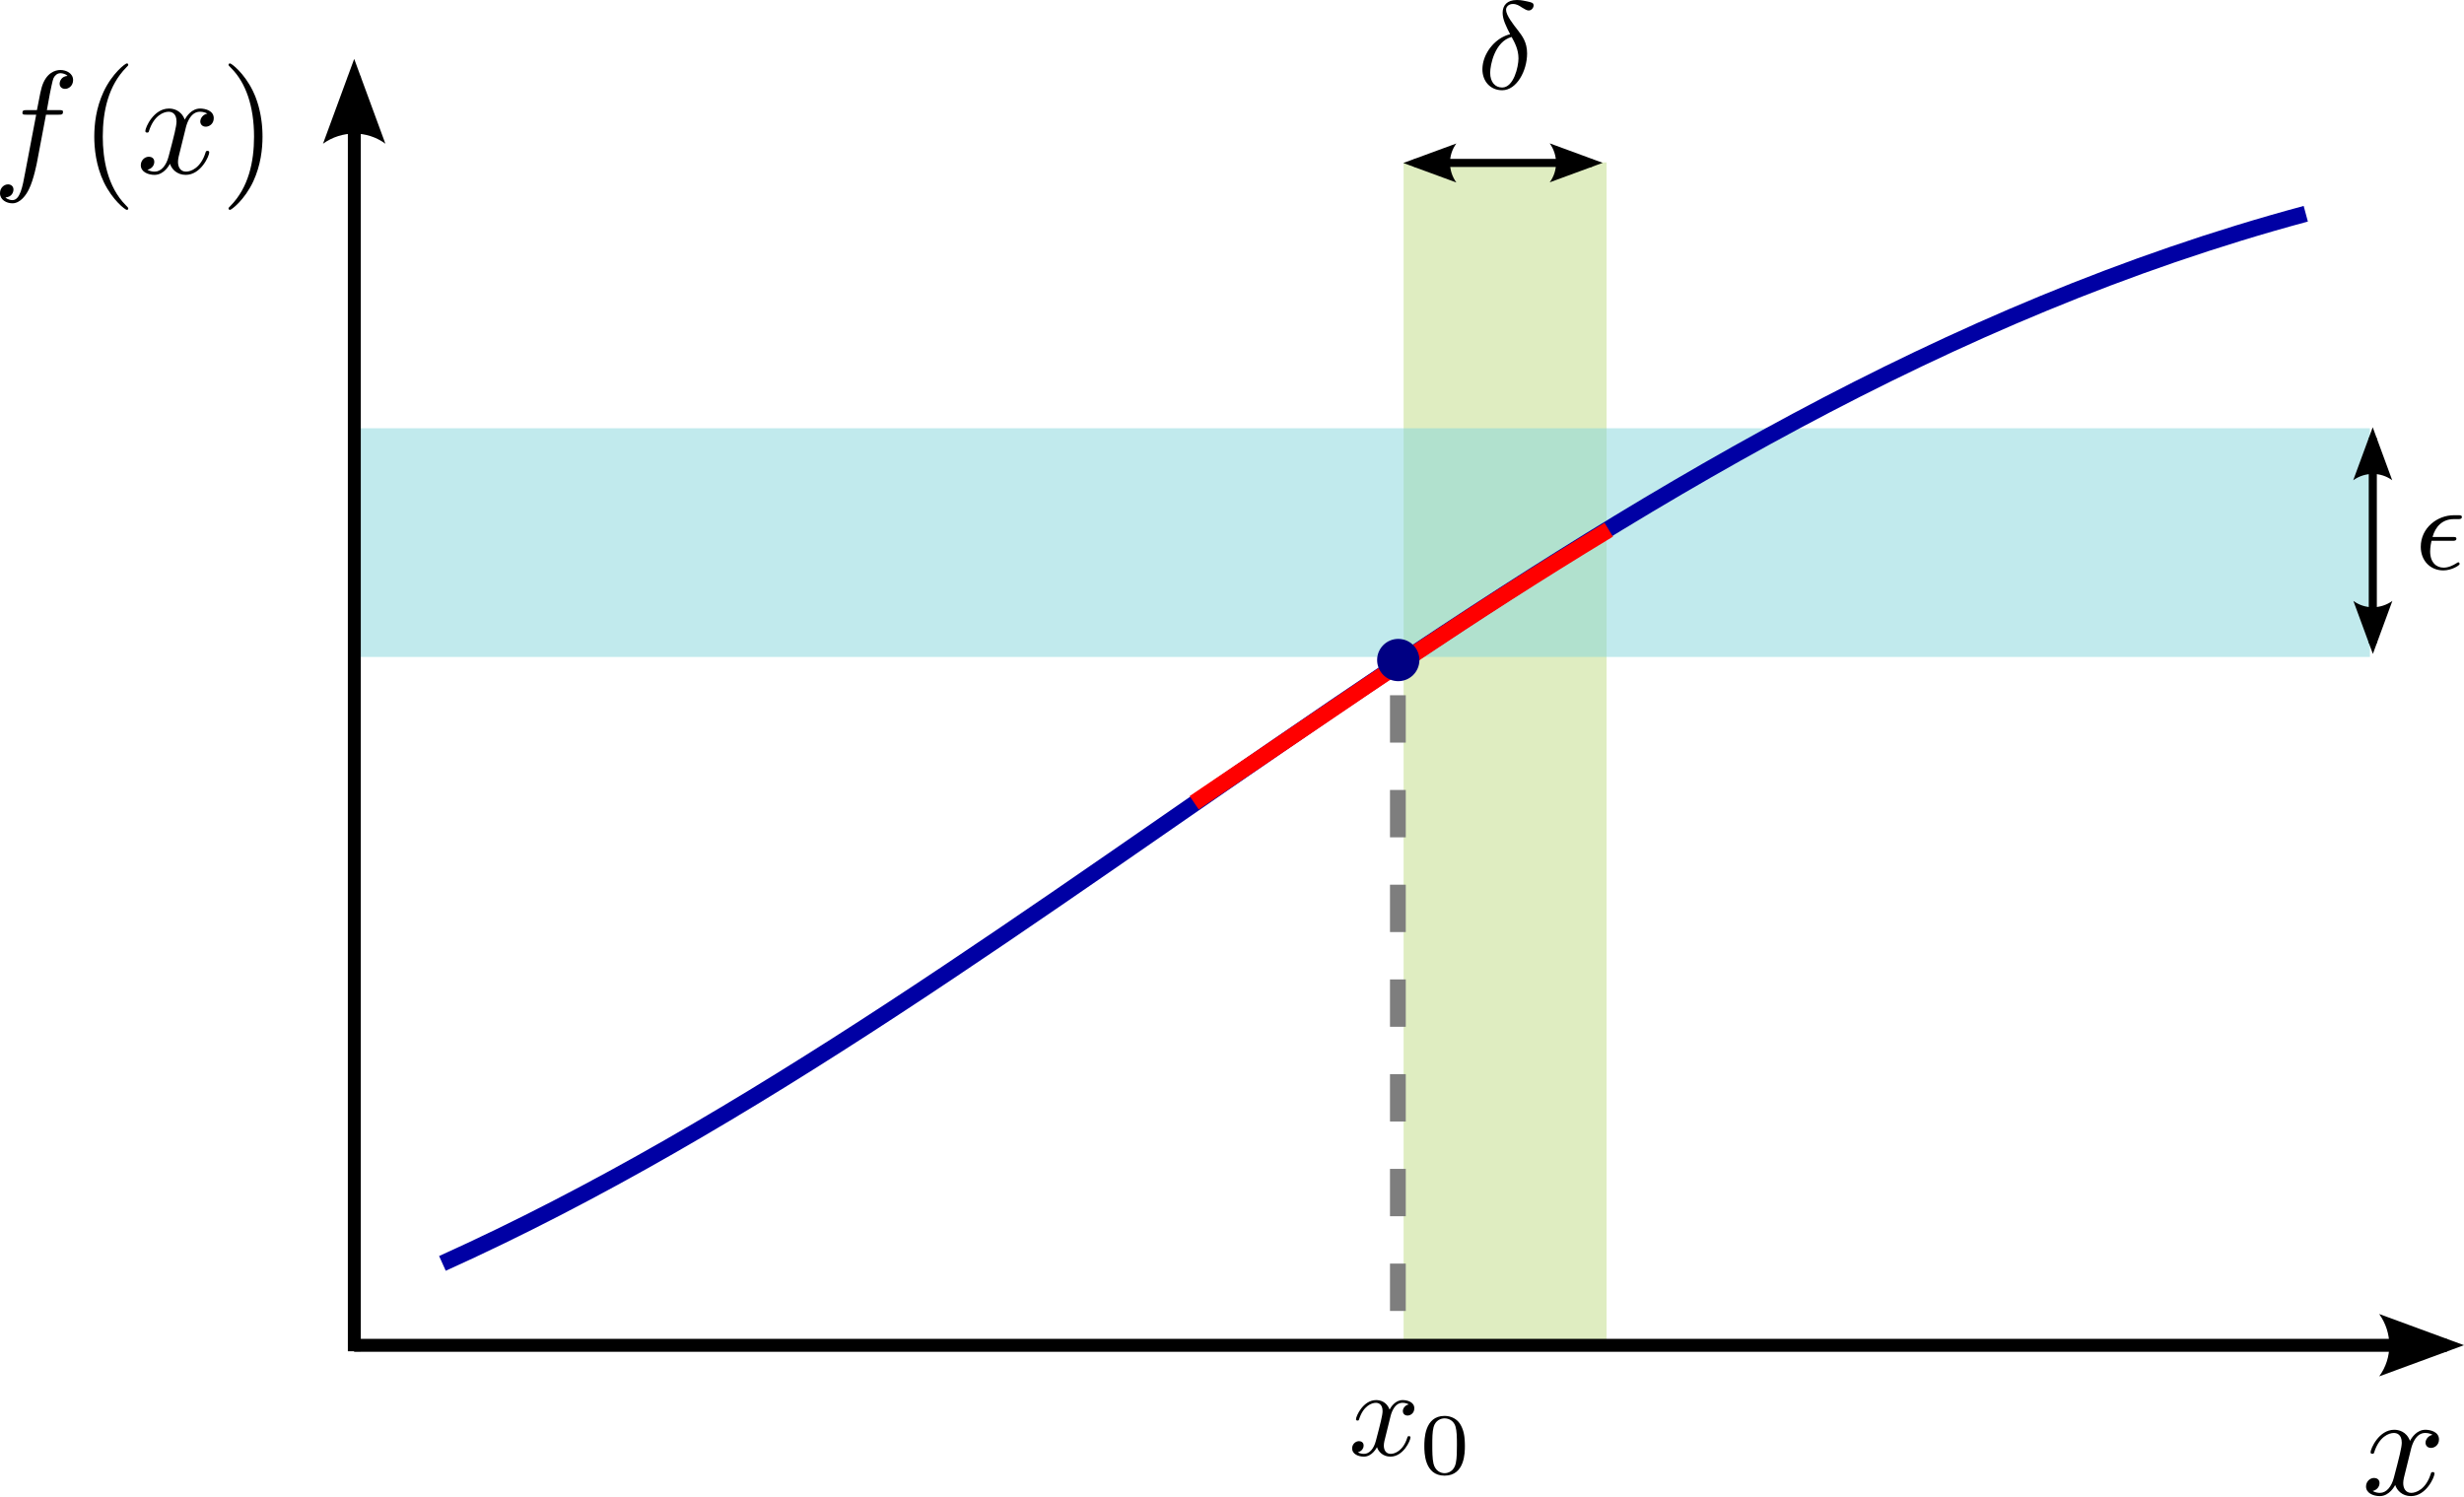
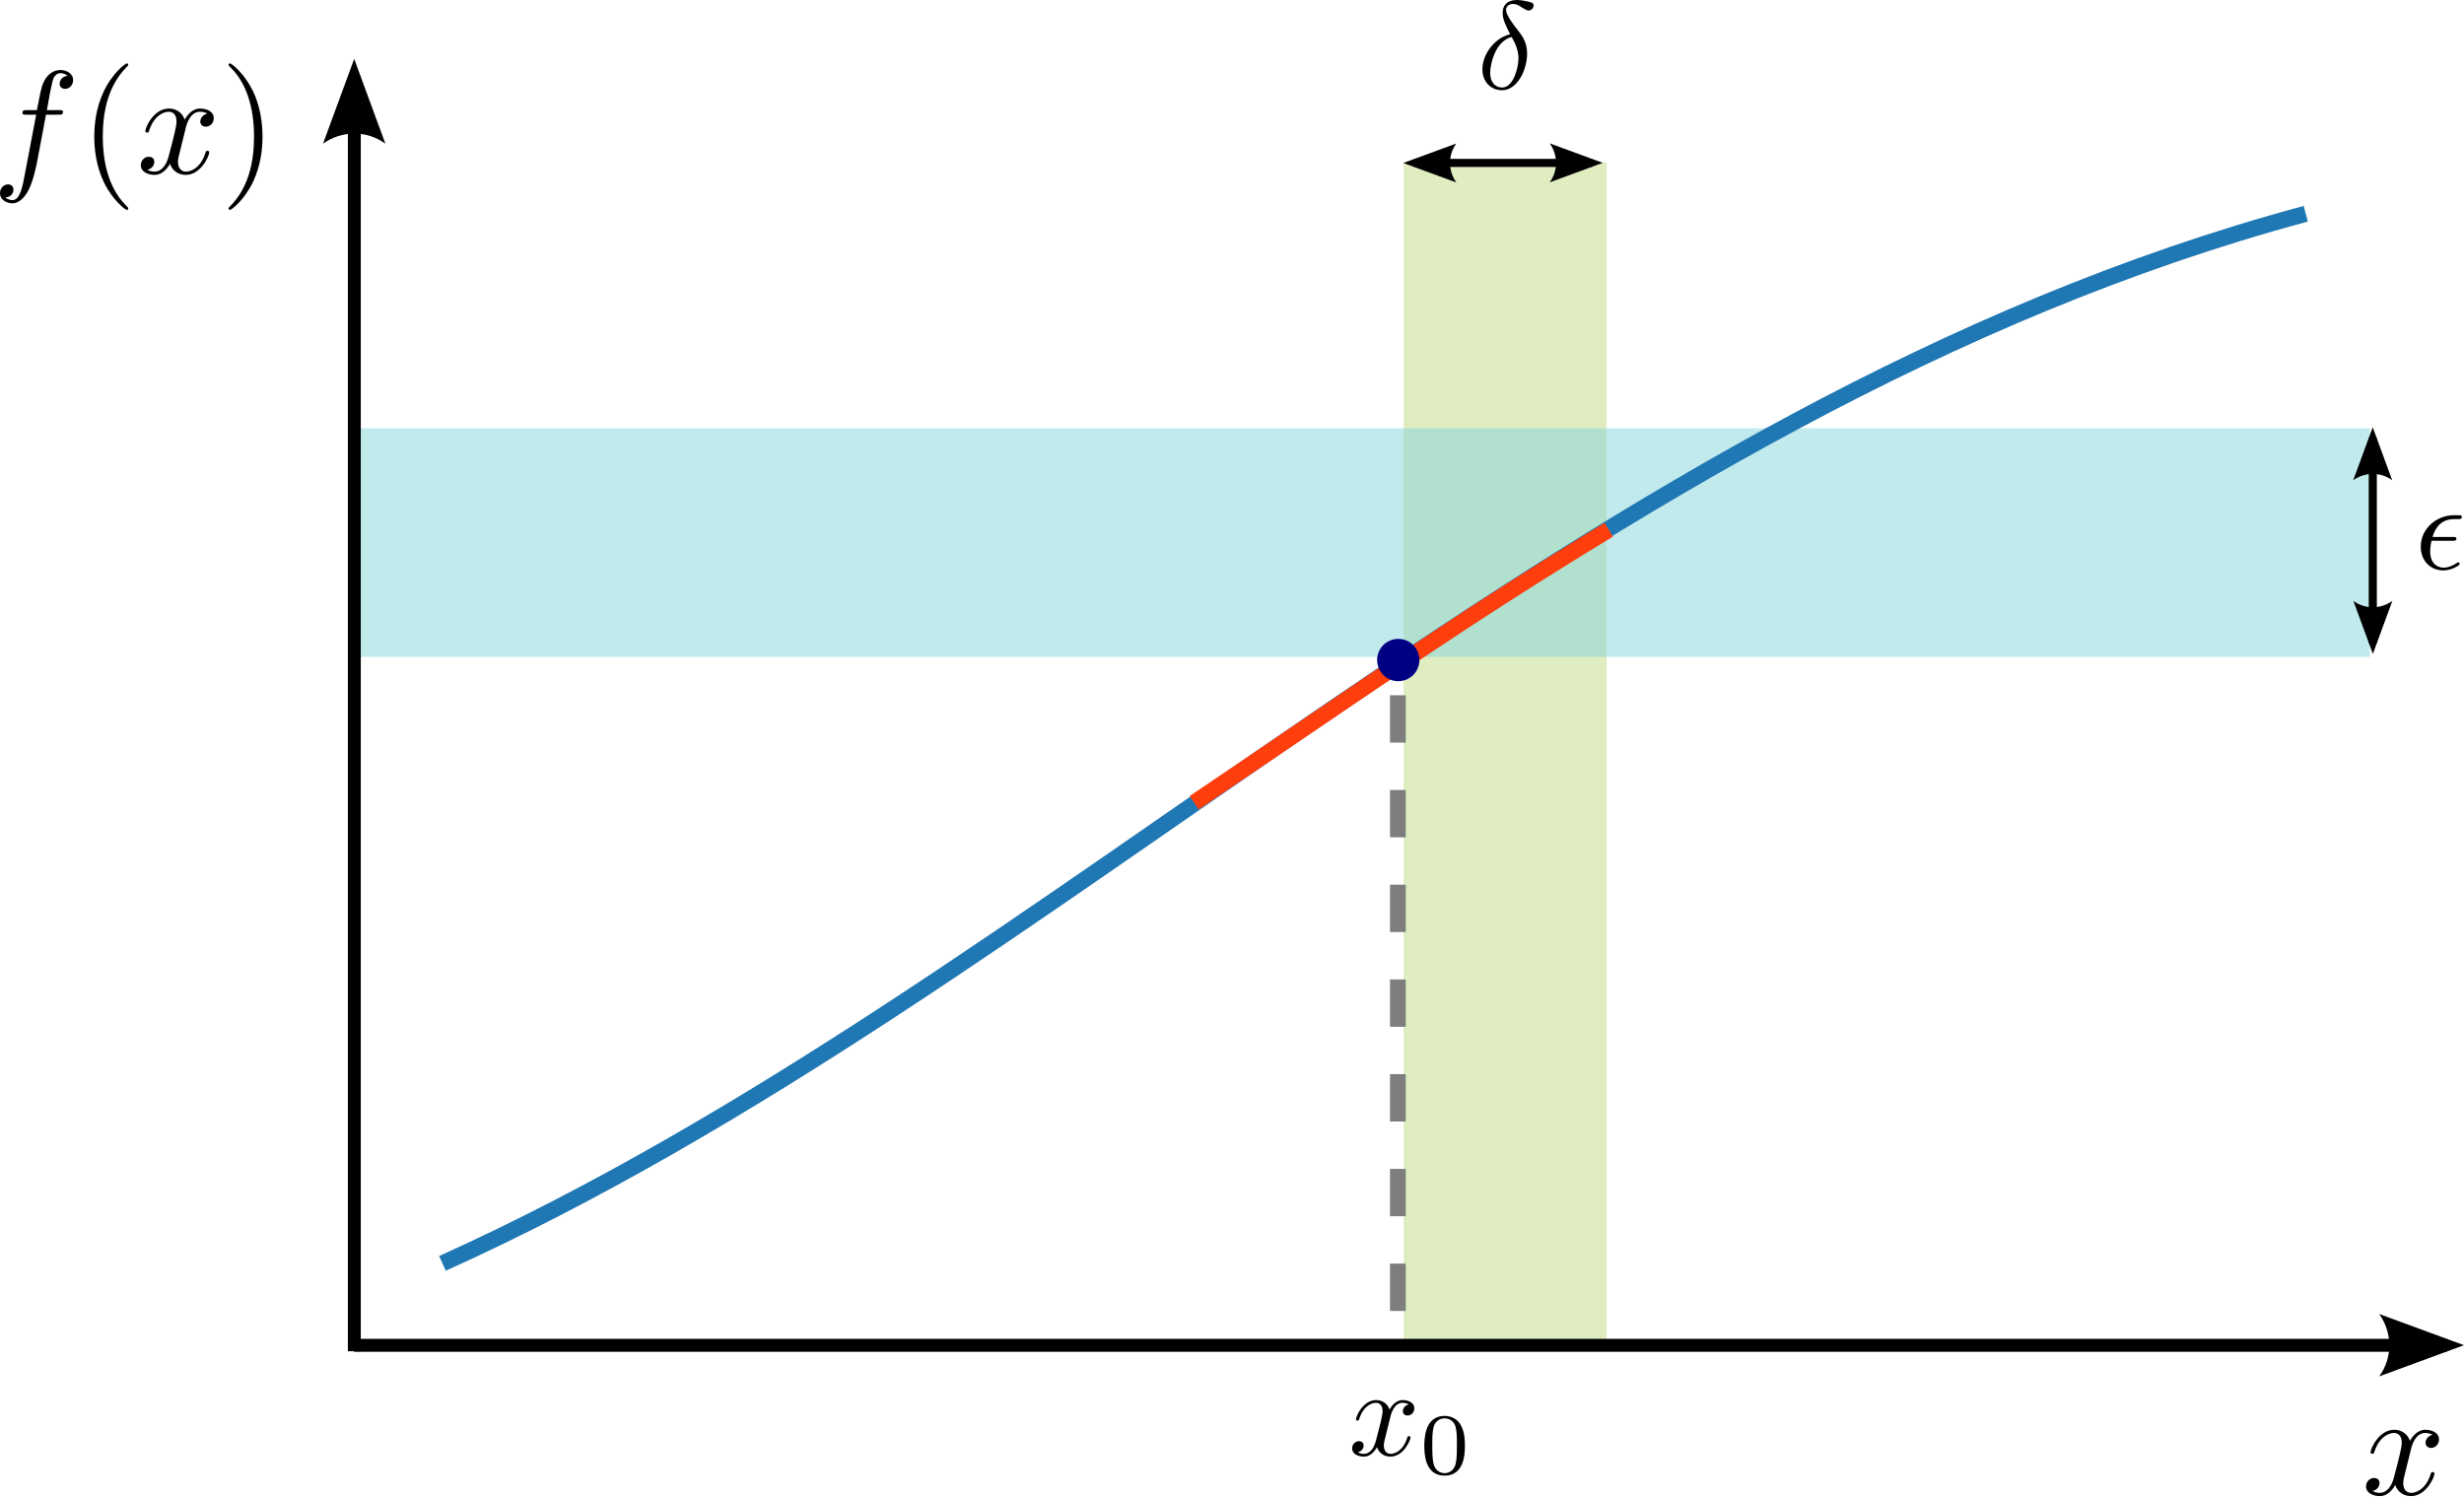
- <svg xmlns="http://www.w3.org/2000/svg" width="365.651" height="222.036" id="svg2" version="1.1">
+ <svg xmlns="http://www.w3.org/2000/svg" version="1.1" id="svg2" height="222.036" width="365.651">
  <defs id="defs4">
-     <marker orient="auto" refY="0" refX="0" id="Arrow2Mstart" style="overflow:visible">
-       <path id="path4662" style="fill-rule:evenodd;stroke-width:0.625;stroke-linejoin:round" d="M 8.719,4.034 -2.207,0.016 8.719,-4.002 c -1.745,2.372 -1.735,5.617 -6e-7,8.035 z" transform="scale(0.6,0.6)" />
+     <marker style="overflow:visible" id="Arrow2Mstart" refX="0" refY="0" orient="auto">
+       <path transform="scale(0.6,0.6)" d="M 8.719,4.034 -2.207,0.016 8.719,-4.002 c -1.745,2.372 -1.735,5.617 -6e-7,8.035 z" style="fill-rule:evenodd;stroke-width:0.625;stroke-linejoin:round" id="path4662" />
    </marker>
-     <marker style="overflow:visible" id="Arrow2Mend" refX="0" refY="0" orient="auto">
-       <path transform="scale(-0.6,-0.6)" d="M 8.719,4.034 -2.207,0.016 8.719,-4.002 c -1.745,2.372 -1.735,5.617 -6e-7,8.035 z" style="fill-rule:evenodd;stroke-width:0.625;stroke-linejoin:round" id="path3786" />
+     <marker orient="auto" refY="0" refX="0" id="Arrow2Mend" style="overflow:visible">
+       <path id="path3786" style="fill-rule:evenodd;stroke-width:0.625;stroke-linejoin:round" d="M 8.719,4.034 -2.207,0.016 8.719,-4.002 c -1.745,2.372 -1.735,5.617 -6e-7,8.035 z" transform="scale(-0.6,-0.6)" />
    </marker>
-     <marker style="overflow:visible" id="Arrow2Mend-6" refX="0" refY="0" orient="auto">
-       <path transform="scale(-0.6,-0.6)" d="M 8.719,4.034 -2.207,0.016 8.719,-4.002 c -1.745,2.372 -1.735,5.617 -6e-7,8.035 z" style="fill-rule:evenodd;stroke-width:0.625;stroke-linejoin:round" id="path3786-8" />
+     <marker orient="auto" refY="0" refX="0" id="Arrow2Mend-6" style="overflow:visible">
+       <path id="path3786-8" style="fill-rule:evenodd;stroke-width:0.625;stroke-linejoin:round" d="M 8.719,4.034 -2.207,0.016 8.719,-4.002 c -1.745,2.372 -1.735,5.617 -6e-7,8.035 z" transform="scale(-0.6,-0.6)" />
    </marker>
-     <marker style="overflow:visible" id="marker4577" refX="0" refY="0" orient="auto">
-       <path transform="scale(-0.6,-0.6)" d="M 8.719,4.034 -2.207,0.016 8.719,-4.002 c -1.745,2.372 -1.735,5.617 -6e-7,8.035 z" style="fill-rule:evenodd;stroke-width:0.625;stroke-linejoin:round" id="path4579" />
+     <marker orient="auto" refY="0" refX="0" id="marker4577" style="overflow:visible">
+       <path id="path4579" style="fill-rule:evenodd;stroke-width:0.625;stroke-linejoin:round" d="M 8.719,4.034 -2.207,0.016 8.719,-4.002 c -1.745,2.372 -1.735,5.617 -6e-7,8.035 z" transform="scale(-0.6,-0.6)" />
    </marker>
-     <marker style="overflow:visible" id="Arrow2Mend-0" refX="0" refY="0" orient="auto">
-       <path transform="scale(-0.6,-0.6)" d="M 8.719,4.034 -2.207,0.016 8.719,-4.002 c -1.745,2.372 -1.735,5.617 -6e-7,8.035 z" style="fill-rule:evenodd;stroke-width:0.625;stroke-linejoin:round" id="path3786-83" />
+     <marker orient="auto" refY="0" refX="0" id="Arrow2Mend-0" style="overflow:visible">
+       <path id="path3786-83" style="fill-rule:evenodd;stroke-width:0.625;stroke-linejoin:round" d="M 8.719,4.034 -2.207,0.016 8.719,-4.002 c -1.745,2.372 -1.735,5.617 -6e-7,8.035 z" transform="scale(-0.6,-0.6)" />
    </marker>
-     <marker style="overflow:visible" id="marker4612" refX="0" refY="0" orient="auto">
-       <path transform="scale(-0.6,-0.6)" d="M 8.719,4.034 -2.207,0.016 8.719,-4.002 c -1.745,2.372 -1.735,5.617 -6e-7,8.035 z" style="fill-rule:evenodd;stroke-width:0.625;stroke-linejoin:round" id="path4614" />
+     <marker orient="auto" refY="0" refX="0" id="marker4612" style="overflow:visible">
+       <path id="path4614" style="fill-rule:evenodd;stroke-width:0.625;stroke-linejoin:round" d="M 8.719,4.034 -2.207,0.016 8.719,-4.002 c -1.745,2.372 -1.735,5.617 -6e-7,8.035 z" transform="scale(-0.6,-0.6)" />
    </marker>
-     <marker orient="auto" refY="0" refX="0" id="Arrow2Mstart-6" style="overflow:visible">
-       <path id="path4662-9" style="fill-rule:evenodd;stroke-width:0.625;stroke-linejoin:round" d="M 8.719,4.034 -2.207,0.016 8.719,-4.002 c -1.745,2.372 -1.735,5.617 -6e-7,8.035 z" transform="scale(0.6,0.6)" />
+     <marker style="overflow:visible" id="Arrow2Mstart-6" refX="0" refY="0" orient="auto">
+       <path transform="scale(0.6,0.6)" d="M 8.719,4.034 -2.207,0.016 8.719,-4.002 c -1.745,2.372 -1.735,5.617 -6e-7,8.035 z" style="fill-rule:evenodd;stroke-width:0.625;stroke-linejoin:round" id="path4662-9" />
    </marker>
-     <marker style="overflow:visible" id="marker4612-1" refX="0" refY="0" orient="auto">
-       <path transform="scale(-0.6,-0.6)" d="M 8.719,4.034 -2.207,0.016 8.719,-4.002 c -1.745,2.372 -1.735,5.617 -6e-7,8.035 z" style="fill-rule:evenodd;stroke-width:0.625;stroke-linejoin:round" id="path4614-2" />
+     <marker orient="auto" refY="0" refX="0" id="marker4612-1" style="overflow:visible">
+       <path id="path4614-2" style="fill-rule:evenodd;stroke-width:0.625;stroke-linejoin:round" d="M 8.719,4.034 -2.207,0.016 8.719,-4.002 c -1.745,2.372 -1.735,5.617 -6e-7,8.035 z" transform="scale(-0.6,-0.6)" />
    </marker>
-     <marker orient="auto" refY="0" refX="0" id="Arrow2Mstart-1" style="overflow:visible">
-       <path id="path4662-7" style="fill-rule:evenodd;stroke-width:0.625;stroke-linejoin:round" d="M 8.719,4.034 -2.207,0.016 8.719,-4.002 c -1.745,2.372 -1.735,5.617 -6e-7,8.035 z" transform="scale(0.6,0.6)" />
+     <marker style="overflow:visible" id="Arrow2Mstart-1" refX="0" refY="0" orient="auto">
+       <path transform="scale(0.6,0.6)" d="M 8.719,4.034 -2.207,0.016 8.719,-4.002 c -1.745,2.372 -1.735,5.617 -6e-7,8.035 z" style="fill-rule:evenodd;stroke-width:0.625;stroke-linejoin:round" id="path4662-7" />
    </marker>
-     <marker style="overflow:visible" id="marker4612-3" refX="0" refY="0" orient="auto">
-       <path transform="scale(-0.6,-0.6)" d="M 8.719,4.034 -2.207,0.016 8.719,-4.002 c -1.745,2.372 -1.735,5.617 -6e-7,8.035 z" style="fill-rule:evenodd;stroke-width:0.625;stroke-linejoin:round" id="path4614-25" />
+     <marker orient="auto" refY="0" refX="0" id="marker4612-3" style="overflow:visible">
+       <path id="path4614-25" style="fill-rule:evenodd;stroke-width:0.625;stroke-linejoin:round" d="M 8.719,4.034 -2.207,0.016 8.719,-4.002 c -1.745,2.372 -1.735,5.617 -6e-7,8.035 z" transform="scale(-0.6,-0.6)" />
    </marker>
-     <marker orient="auto" refY="0" refX="0" id="Arrow2Mstart-2" style="overflow:visible">
-       <path id="path4662-3" style="fill-rule:evenodd;stroke-width:0.625;stroke-linejoin:round" d="M 8.719,4.034 -2.207,0.016 8.719,-4.002 c -1.745,2.372 -1.735,5.617 -6e-7,8.035 z" transform="scale(0.6,0.6)" />
+     <marker style="overflow:visible" id="Arrow2Mstart-2" refX="0" refY="0" orient="auto">
+       <path transform="scale(0.6,0.6)" d="M 8.719,4.034 -2.207,0.016 8.719,-4.002 c -1.745,2.372 -1.735,5.617 -6e-7,8.035 z" style="fill-rule:evenodd;stroke-width:0.625;stroke-linejoin:round" id="path4662-3" />
    </marker>
-     <marker style="overflow:visible" id="marker4612-2" refX="0" refY="0" orient="auto">
-       <path transform="scale(-0.6,-0.6)" d="M 8.719,4.034 -2.207,0.016 8.719,-4.002 c -1.745,2.372 -1.735,5.617 -6e-7,8.035 z" style="fill-rule:evenodd;stroke-width:0.625;stroke-linejoin:round" id="path4614-7" />
+     <marker orient="auto" refY="0" refX="0" id="marker4612-2" style="overflow:visible">
+       <path id="path4614-7" style="fill-rule:evenodd;stroke-width:0.625;stroke-linejoin:round" d="M 8.719,4.034 -2.207,0.016 8.719,-4.002 c -1.745,2.372 -1.735,5.617 -6e-7,8.035 z" transform="scale(-0.6,-0.6)" />
    </marker>
  </defs>
-   <g transform="translate(-32.19653,-331.7225)" id="layer1">
-     <rect y="355.824" x="240.488" height="175.221" width="30.123" id="rect5425-6" style="opacity:0.5;fill:#bfdb83;fill-opacity:1;stroke:none" />
-     <rect style="opacity:0.5;fill:#83d6db;fill-opacity:1;stroke:none" id="rect4612" width="298.682" height="33.941" x="85.207" y="395.28" />
-     <path id="path2985" d="m 84.777,532.263 0,-189.257" style="fill:none;stroke:#000000;stroke-width:1.92;stroke-linecap:butt;stroke-linejoin:miter;stroke-miterlimit:4;stroke-dasharray:none;stroke-opacity:1;marker-end:url(#Arrow2Mend)" />
-     <g id="g4658" transform="matrix(1.2,0,0,1.2,260.2661,191.1147)">
-       <g word-spacing="normal" letter-spacing="normal" font-size-adjust="none" font-stretch="normal" font-weight="normal" font-variant="normal" font-style="normal" stroke-miterlimit="10.433" xml:space="preserve" transform="matrix(0.3636549,0,0,-0.3636549,-63.63961,449.7199)" id="content" style="font-style:normal;font-variant:normal;font-weight:normal;font-stretch:normal;letter-spacing:normal;word-spacing:normal;text-anchor:start;fill:none;stroke:#000000;stroke-linecap:butt;stroke-linejoin:miter;stroke-miterlimit:10.433;stroke-dasharray:none;stroke-dashoffset:0;stroke-opacity:1">
-         <path id="path4661" d="m 472.16,421.25 0.03,0.13 0.04,0.15 0.04,0.16 0.04,0.18 0.06,0.19 0.06,0.21 0.06,0.22 0.07,0.22 0.08,0.23 0.09,0.24 0.1,0.25 0.1,0.24 0.11,0.25 0.12,0.25 0.13,0.25 0.14,0.25 0.15,0.24 0.15,0.24 0.17,0.23 0.18,0.22 0.18,0.22 0.2,0.2 0.21,0.19 0.22,0.18 0.23,0.16 0.25,0.14 0.12,0.07 0.13,0.06 0.14,0.05 0.13,0.05 0.14,0.05 0.14,0.04 0.15,0.03 0.15,0.03 0.15,0.02 0.16,0.02 0.16,0.01 0.16,0 c 0.25,0 1.44,0 2.48,-0.64 -1.39,-0.25 -2.39,-1.5 -2.39,-2.69 0,-0.79 0.55,-1.75 1.89,-1.75 1.1,0 2.69,0.89 2.69,2.89 0,2.6 -2.94,3.28 -4.63,3.28 -2.89,0 -4.64,-2.64 -5.23,-3.78 -1.25,3.28 -3.94,3.78 -5.37,3.78 -5.19,0 -8.04,-6.42 -8.04,-7.67 0,-0.5 0.5,-0.5 0.61,-0.5 0.39,0 0.55,0.11 0.64,0.55 1.69,5.28 4.99,6.53 6.68,6.53 0.95,0 2.68,-0.44 2.68,-3.33 0,-1.54 -0.84,-4.89 -2.68,-11.86 -0.8,-3.09 -2.54,-5.18 -4.74,-5.18 -0.3,0 -1.44,0 -2.48,0.65 1.25,0.24 2.34,1.28 2.34,2.69 0,1.34 -1.09,1.73 -1.84,1.73 -1.5,0 -2.75,-1.29 -2.75,-2.89 0,-2.28 2.5,-3.28 4.68,-3.28 3.3,0 5.08,3.49 5.24,3.78 0.59,-1.84 2.39,-3.78 5.37,-3.78 5.14,0 7.99,6.42 7.99,7.67 0,0.5 -0.45,0.5 -0.61,0.5 -0.44,0 -0.55,-0.2 -0.64,-0.54 -1.64,-5.33 -5.03,-6.53 -6.63,-6.53 -1.95,0 -2.75,1.59 -2.75,3.29 0,1.1 0.3,2.19 0.86,4.38 z" style="fill:#000000;stroke-width:0" />
+   <g id="layer1" transform="translate(-32.19653,-331.7225)">
+     <rect style="opacity:0.5;fill:#bfdb83;fill-opacity:1;stroke:none" id="rect5425-6" width="30.123" height="175.221" x="240.488" y="355.824" />
+     <rect y="395.28" x="85.207" height="33.941" width="298.682" id="rect4612" style="opacity:0.5;fill:#83d6db;fill-opacity:1;stroke:none" />
+     <path style="fill:none;stroke:#000000;stroke-width:1.92;stroke-linecap:butt;stroke-linejoin:miter;stroke-miterlimit:4;stroke-dasharray:none;stroke-opacity:1;marker-end:url(#Arrow2Mend)" d="m 84.777,532.263 0,-189.257" id="path2985" />
+     <g transform="matrix(1.2,0,0,1.2,260.2661,191.1147)" id="g4658">
+       <g style="font-style:normal;font-variant:normal;font-weight:normal;font-stretch:normal;letter-spacing:normal;word-spacing:normal;text-anchor:start;fill:none;stroke:#000000;stroke-linecap:butt;stroke-linejoin:miter;stroke-miterlimit:10.433;stroke-dasharray:none;stroke-dashoffset:0;stroke-opacity:1" id="content" transform="matrix(0.3636549,0,0,-0.3636549,-63.63961,449.7199)" xml:space="preserve" stroke-miterlimit="10.433" font-style="normal" font-variant="normal" font-weight="normal" font-stretch="normal" font-size-adjust="none" letter-spacing="normal" word-spacing="normal">
+         <path style="fill:#000000;stroke-width:0" d="m 472.16,421.25 0.03,0.13 0.04,0.15 0.04,0.16 0.04,0.18 0.06,0.19 0.06,0.21 0.06,0.22 0.07,0.22 0.08,0.23 0.09,0.24 0.1,0.25 0.1,0.24 0.11,0.25 0.12,0.25 0.13,0.25 0.14,0.25 0.15,0.24 0.15,0.24 0.17,0.23 0.18,0.22 0.18,0.22 0.2,0.2 0.21,0.19 0.22,0.18 0.23,0.16 0.25,0.14 0.12,0.07 0.13,0.06 0.14,0.05 0.13,0.05 0.14,0.05 0.14,0.04 0.15,0.03 0.15,0.03 0.15,0.02 0.16,0.02 0.16,0.01 0.16,0 c 0.25,0 1.44,0 2.48,-0.64 -1.39,-0.25 -2.39,-1.5 -2.39,-2.69 0,-0.79 0.55,-1.75 1.89,-1.75 1.1,0 2.69,0.89 2.69,2.89 0,2.6 -2.94,3.28 -4.63,3.28 -2.89,0 -4.64,-2.64 -5.23,-3.78 -1.25,3.28 -3.94,3.78 -5.37,3.78 -5.19,0 -8.04,-6.42 -8.04,-7.67 0,-0.5 0.5,-0.5 0.61,-0.5 0.39,0 0.55,0.11 0.64,0.55 1.69,5.28 4.99,6.53 6.68,6.53 0.95,0 2.68,-0.44 2.68,-3.33 0,-1.54 -0.84,-4.89 -2.68,-11.86 -0.8,-3.09 -2.54,-5.18 -4.74,-5.18 -0.3,0 -1.44,0 -2.48,0.65 1.25,0.24 2.34,1.28 2.34,2.69 0,1.34 -1.09,1.73 -1.84,1.73 -1.5,0 -2.75,-1.29 -2.75,-2.89 0,-2.28 2.5,-3.28 4.68,-3.28 3.3,0 5.08,3.49 5.24,3.78 0.59,-1.84 2.39,-3.78 5.37,-3.78 5.14,0 7.99,6.42 7.99,7.67 0,0.5 -0.45,0.5 -0.61,0.5 -0.44,0 -0.55,-0.2 -0.64,-0.54 -1.64,-5.33 -5.03,-6.53 -6.63,-6.53 -1.95,0 -2.75,1.59 -2.75,3.29 0,1.1 0.3,2.19 0.86,4.38 z" id="path4661" />
      </g>
    </g>
-     <g transform="matrix(1.2,0,0,1.2,-91.37049,-4.968092)" id="g4763">
-       <g style="font-style:normal;font-variant:normal;font-weight:normal;font-stretch:normal;letter-spacing:normal;word-spacing:normal;text-anchor:start;fill:none;stroke:#000000;stroke-linecap:butt;stroke-linejoin:miter;stroke-miterlimit:10.433;stroke-dasharray:none;stroke-dashoffset:0;stroke-opacity:1" id="g4765" transform="matrix(0.3636549,0,0,-0.3636549,-63.63961,449.7199)" xml:space="preserve" stroke-miterlimit="10.433" font-style="normal" font-variant="normal" font-weight="normal" font-stretch="normal" font-size-adjust="none" letter-spacing="normal" word-spacing="normal">
-         <path style="fill:#000000;stroke-width:0" d="m 473.8,426.12 4.28,0 c 1,0 1.5,0 1.5,1 0,0.55 -0.5,0.55 -1.34,0.55 l -4.14,0 1.04,5.69 c 0.21,1.04 0.91,4.57 1.21,5.17 0.45,0.95 1.29,1.7 2.34,1.7 0.19,0 1.49,0 2.44,-0.91 -2.19,-0.18 -2.69,-1.93 -2.69,-2.68 0,-1.14 0.89,-1.74 1.85,-1.74 1.29,0 2.73,1.1 2.73,2.99 0,2.29 -2.3,3.43 -4.33,3.43 -1.7,0 -4.84,-0.89 -6.33,-5.82 -0.29,-1.05 -0.45,-1.55 -1.64,-7.83 l -3.43,0 c -0.96,0 -1.5,0 -1.5,-0.94 0,-0.61 0.45,-0.61 1.39,-0.61 l 3.29,0 -3.75,-19.67 c -0.89,-4.83 -1.73,-9.38 -4.33,-9.38 -0.2,0 -1.43,0 -2.39,0.91 2.3,0.14 2.74,1.94 2.74,2.69 0,1.14 -0.89,1.75 -1.85,1.75 -1.29,0 -2.73,-1.1 -2.73,-3 0,-2.24 2.19,-3.44 4.23,-3.44 2.74,0 4.74,2.94 5.63,4.84 1.59,3.14 2.75,9.16 2.8,9.52 z" id="path4767" />
-         <path style="fill:#000000;stroke-width:0" d="m 501.77,394.25 0,0.02 -0.01,0.03 0,0.01 0,0.02 0,0.01 -0.01,0.02 0,0.01 -0.01,0.02 -0.01,0.02 -0.01,0.02 -0.01,0.02 -0.01,0.03 -0.02,0.02 -0.02,0.03 -0.02,0.03 -0.02,0.03 -0.03,0.03 -0.03,0.04 -0.02,0.02 -0.01,0.02 -0.02,0.02 -0.02,0.02 -0.02,0.02 -0.02,0.03 -0.02,0.02 -0.02,0.02 -0.02,0.03 -0.03,0.02 -0.02,0.03 -0.03,0.03 -0.02,0.03 -0.03,0.03 -0.03,0.03 -0.03,0.03 -0.03,0.03 -0.03,0.03 -0.04,0.04 -0.03,0.03 -0.03,0.04 -0.04,0.03 -0.04,0.04 -0.04,0.04 c -6.22,6.28 -7.81,15.69 -7.81,23.31 0,8.67 1.89,17.35 8.01,23.56 0.65,0.61 0.65,0.71 0.65,0.86 0,0.35 -0.19,0.49 -0.49,0.49 -0.5,0 -4.98,-3.38 -7.92,-9.7 -2.55,-5.49 -3.14,-11.02 -3.14,-15.21 0,-3.89 0.55,-9.9 3.28,-15.54 2.98,-6.13 7.28,-9.36 7.78,-9.36 0.3,0 0.49,0.14 0.49,0.5 z" id="path4769" />
-         <path style="fill:#000000;stroke-width:0" d="m 521.24,421.25 0.03,0.13 0.03,0.15 0.05,0.16 0.04,0.18 0.05,0.19 0.06,0.21 0.07,0.22 0.07,0.22 0.08,0.23 0.09,0.24 0.09,0.25 0.11,0.24 0.11,0.25 0.12,0.25 0.13,0.25 0.14,0.25 0.14,0.24 0.16,0.24 0.17,0.23 0.17,0.22 0.19,0.22 0.2,0.2 0.21,0.19 0.22,0.18 0.23,0.16 0.25,0.14 0.12,0.07 0.13,0.06 0.14,0.05 0.13,0.05 0.14,0.05 0.14,0.04 0.15,0.03 0.15,0.03 0.15,0.02 0.15,0.02 0.16,0.01 0.17,0 c 0.25,0 1.43,0 2.48,-0.64 -1.39,-0.25 -2.39,-1.5 -2.39,-2.69 0,-0.79 0.55,-1.75 1.89,-1.75 1.09,0 2.69,0.89 2.69,2.89 0,2.6 -2.94,3.28 -4.63,3.28 -2.89,0 -4.64,-2.64 -5.23,-3.78 -1.25,3.28 -3.94,3.78 -5.38,3.78 -5.18,0 -8.03,-6.42 -8.03,-7.67 0,-0.5 0.5,-0.5 0.61,-0.5 0.39,0 0.55,0.11 0.64,0.55 1.69,5.28 4.99,6.53 6.67,6.53 0.96,0 2.69,-0.44 2.69,-3.33 0,-1.54 -0.84,-4.89 -2.69,-11.86 -0.79,-3.09 -2.53,-5.18 -4.73,-5.18 -0.3,0 -1.44,0 -2.48,0.65 1.25,0.24 2.34,1.28 2.34,2.69 0,1.34 -1.09,1.73 -1.84,1.73 -1.5,0 -2.75,-1.29 -2.75,-2.89 0,-2.28 2.5,-3.28 4.68,-3.28 3.3,0 5.08,3.49 5.24,3.78 0.59,-1.84 2.39,-3.78 5.37,-3.78 5.14,0 7.99,6.42 7.99,7.67 0,0.5 -0.46,0.5 -0.61,0.5 -0.44,0 -0.55,-0.2 -0.64,-0.54 -1.64,-5.33 -5.04,-6.53 -6.63,-6.53 -1.95,0 -2.75,1.59 -2.75,3.29 0,1.1 0.3,2.19 0.86,4.38 z" id="path4771" />
-         <path style="fill:#000000;stroke-width:0" d="m 547.43,418.65 -0.01,0.37 0,0.39 -0.01,0.39 -0.01,0.41 -0.04,0.84 -0.06,0.88 -0.08,0.92 -0.11,0.95 -0.14,0.97 -0.16,1.01 -0.2,1.02 -0.23,1.03 -0.26,1.05 -0.31,1.06 -0.35,1.07 -0.39,1.07 -0.21,0.53 -0.23,0.53 -0.24,0.53 -0.24,0.53 c -2.99,6.12 -7.27,9.36 -7.77,9.36 -0.3,0 -0.5,-0.19 -0.5,-0.49 0,-0.15 0,-0.25 0.94,-1.15 4.89,-4.92 7.73,-12.85 7.73,-23.27 0,-8.51 -1.84,-17.28 -8.03,-23.56 -0.64,-0.59 -0.64,-0.7 -0.64,-0.84 0,-0.3 0.2,-0.5 0.5,-0.5 0.5,0 4.97,3.39 7.92,9.71 2.53,5.47 3.13,11 3.13,15.19 z" id="path4773" />
+     <g id="g4763" transform="matrix(1.2,0,0,1.2,-91.37049,-4.968092)">
+       <g word-spacing="normal" letter-spacing="normal" font-size-adjust="none" font-stretch="normal" font-weight="normal" font-variant="normal" font-style="normal" stroke-miterlimit="10.433" xml:space="preserve" transform="matrix(0.3636549,0,0,-0.3636549,-63.63961,449.7199)" id="g4765" style="font-style:normal;font-variant:normal;font-weight:normal;font-stretch:normal;letter-spacing:normal;word-spacing:normal;text-anchor:start;fill:none;stroke:#000000;stroke-linecap:butt;stroke-linejoin:miter;stroke-miterlimit:10.433;stroke-dasharray:none;stroke-dashoffset:0;stroke-opacity:1">
+         <path id="path4767" d="m 473.8,426.12 4.28,0 c 1,0 1.5,0 1.5,1 0,0.55 -0.5,0.55 -1.34,0.55 l -4.14,0 1.04,5.69 c 0.21,1.04 0.91,4.57 1.21,5.17 0.45,0.95 1.29,1.7 2.34,1.7 0.19,0 1.49,0 2.44,-0.91 -2.19,-0.18 -2.69,-1.93 -2.69,-2.68 0,-1.14 0.89,-1.74 1.85,-1.74 1.29,0 2.73,1.1 2.73,2.99 0,2.29 -2.3,3.43 -4.33,3.43 -1.7,0 -4.84,-0.89 -6.33,-5.82 -0.29,-1.05 -0.45,-1.55 -1.64,-7.83 l -3.43,0 c -0.96,0 -1.5,0 -1.5,-0.94 0,-0.61 0.45,-0.61 1.39,-0.61 l 3.29,0 -3.75,-19.67 c -0.89,-4.83 -1.73,-9.38 -4.33,-9.38 -0.2,0 -1.43,0 -2.39,0.91 2.3,0.14 2.74,1.94 2.74,2.69 0,1.14 -0.89,1.75 -1.85,1.75 -1.29,0 -2.73,-1.1 -2.73,-3 0,-2.24 2.19,-3.44 4.23,-3.44 2.74,0 4.74,2.94 5.63,4.84 1.59,3.14 2.75,9.16 2.8,9.52 z" style="fill:#000000;stroke-width:0" />
+         <path id="path4769" d="m 501.77,394.25 0,0.02 -0.01,0.03 0,0.01 0,0.02 0,0.01 -0.01,0.02 0,0.01 -0.01,0.02 -0.01,0.02 -0.01,0.02 -0.01,0.02 -0.01,0.03 -0.02,0.02 -0.02,0.03 -0.02,0.03 -0.02,0.03 -0.03,0.03 -0.03,0.04 -0.02,0.02 -0.01,0.02 -0.02,0.02 -0.02,0.02 -0.02,0.02 -0.02,0.03 -0.02,0.02 -0.02,0.02 -0.02,0.03 -0.03,0.02 -0.02,0.03 -0.03,0.03 -0.02,0.03 -0.03,0.03 -0.03,0.03 -0.03,0.03 -0.03,0.03 -0.03,0.03 -0.04,0.04 -0.03,0.03 -0.03,0.04 -0.04,0.03 -0.04,0.04 -0.04,0.04 c -6.22,6.28 -7.81,15.69 -7.81,23.31 0,8.67 1.89,17.35 8.01,23.56 0.65,0.61 0.65,0.71 0.65,0.86 0,0.35 -0.19,0.49 -0.49,0.49 -0.5,0 -4.98,-3.38 -7.92,-9.7 -2.55,-5.49 -3.14,-11.02 -3.14,-15.21 0,-3.89 0.55,-9.9 3.28,-15.54 2.98,-6.13 7.28,-9.36 7.78,-9.36 0.3,0 0.49,0.14 0.49,0.5 z" style="fill:#000000;stroke-width:0" />
+         <path id="path4771" d="m 521.24,421.25 0.03,0.13 0.03,0.15 0.05,0.16 0.04,0.18 0.05,0.19 0.06,0.21 0.07,0.22 0.07,0.22 0.08,0.23 0.09,0.24 0.09,0.25 0.11,0.24 0.11,0.25 0.12,0.25 0.13,0.25 0.14,0.25 0.14,0.24 0.16,0.24 0.17,0.23 0.17,0.22 0.19,0.22 0.2,0.2 0.21,0.19 0.22,0.18 0.23,0.16 0.25,0.14 0.12,0.07 0.13,0.06 0.14,0.05 0.13,0.05 0.14,0.05 0.14,0.04 0.15,0.03 0.15,0.03 0.15,0.02 0.15,0.02 0.16,0.01 0.17,0 c 0.25,0 1.43,0 2.48,-0.64 -1.39,-0.25 -2.39,-1.5 -2.39,-2.69 0,-0.79 0.55,-1.75 1.89,-1.75 1.09,0 2.69,0.89 2.69,2.89 0,2.6 -2.94,3.28 -4.63,3.28 -2.89,0 -4.64,-2.64 -5.23,-3.78 -1.25,3.28 -3.94,3.78 -5.38,3.78 -5.18,0 -8.03,-6.42 -8.03,-7.67 0,-0.5 0.5,-0.5 0.61,-0.5 0.39,0 0.55,0.11 0.64,0.55 1.69,5.28 4.99,6.53 6.67,6.53 0.96,0 2.69,-0.44 2.69,-3.33 0,-1.54 -0.84,-4.89 -2.69,-11.86 -0.79,-3.09 -2.53,-5.18 -4.73,-5.18 -0.3,0 -1.44,0 -2.48,0.65 1.25,0.24 2.34,1.28 2.34,2.69 0,1.34 -1.09,1.73 -1.84,1.73 -1.5,0 -2.75,-1.29 -2.75,-2.89 0,-2.28 2.5,-3.28 4.68,-3.28 3.3,0 5.08,3.49 5.24,3.78 0.59,-1.84 2.39,-3.78 5.37,-3.78 5.14,0 7.99,6.42 7.99,7.67 0,0.5 -0.46,0.5 -0.61,0.5 -0.44,0 -0.55,-0.2 -0.64,-0.54 -1.64,-5.33 -5.04,-6.53 -6.63,-6.53 -1.95,0 -2.75,1.59 -2.75,3.29 0,1.1 0.3,2.19 0.86,4.38 z" style="fill:#000000;stroke-width:0" />
+         <path id="path4773" d="m 547.43,418.65 -0.01,0.37 0,0.39 -0.01,0.39 -0.01,0.41 -0.04,0.84 -0.06,0.88 -0.08,0.92 -0.11,0.95 -0.14,0.97 -0.16,1.01 -0.2,1.02 -0.23,1.03 -0.26,1.05 -0.31,1.06 -0.35,1.07 -0.39,1.07 -0.21,0.53 -0.23,0.53 -0.24,0.53 -0.24,0.53 c -2.99,6.12 -7.27,9.36 -7.77,9.36 -0.3,0 -0.5,-0.19 -0.5,-0.49 0,-0.15 0,-0.25 0.94,-1.15 4.89,-4.92 7.73,-12.85 7.73,-23.27 0,-8.51 -1.84,-17.28 -8.03,-23.56 -0.64,-0.59 -0.64,-0.7 -0.64,-0.84 0,-0.3 0.2,-0.5 0.5,-0.5 0.5,0 4.97,3.39 7.92,9.71 2.53,5.47 3.13,11 3.13,15.19 z" style="fill:#000000;stroke-width:0" />
      </g>
    </g>
-     <g id="g3078" transform="matrix(1.2,0,0,1.2,127.974,230.4985)">
-       <g word-spacing="normal" letter-spacing="normal" font-size-adjust="none" font-stretch="normal" font-weight="normal" font-variant="normal" font-style="normal" stroke-miterlimit="10.433" xml:space="preserve" transform="matrix(0.3099554,0,0,-0.3099554,-54.24219,390.2344)" id="g3080" style="font-style:normal;font-variant:normal;font-weight:normal;font-stretch:normal;letter-spacing:normal;word-spacing:normal;text-anchor:start;fill:none;stroke:#000000;stroke-linecap:butt;stroke-linejoin:miter;stroke-miterlimit:10.433;stroke-dasharray:none;stroke-dashoffset:0;stroke-opacity:1">
-         <path id="path3082" d="m 472.16,421.25 0.03,0.13 0.04,0.15 0.04,0.16 0.04,0.18 0.06,0.19 0.06,0.21 0.06,0.22 0.07,0.22 0.08,0.23 0.09,0.24 0.1,0.25 0.1,0.24 0.11,0.25 0.12,0.25 0.13,0.25 0.14,0.25 0.15,0.24 0.15,0.24 0.17,0.23 0.18,0.22 0.18,0.22 0.2,0.2 0.21,0.19 0.22,0.18 0.23,0.16 0.25,0.14 0.12,0.07 0.13,0.06 0.14,0.05 0.13,0.05 0.14,0.05 0.14,0.04 0.15,0.03 0.15,0.03 0.15,0.02 0.16,0.02 0.16,0.01 0.16,0 c 0.25,0 1.44,0 2.48,-0.64 -1.39,-0.25 -2.39,-1.5 -2.39,-2.69 0,-0.79 0.55,-1.75 1.89,-1.75 1.1,0 2.69,0.89 2.69,2.89 0,2.6 -2.94,3.28 -4.63,3.28 -2.89,0 -4.64,-2.64 -5.23,-3.78 -1.25,3.28 -3.94,3.78 -5.37,3.78 -5.19,0 -8.04,-6.42 -8.04,-7.67 0,-0.5 0.5,-0.5 0.61,-0.5 0.39,0 0.55,0.11 0.64,0.55 1.69,5.28 4.99,6.53 6.68,6.53 0.95,0 2.68,-0.44 2.68,-3.33 0,-1.54 -0.84,-4.89 -2.68,-11.86 -0.8,-3.09 -2.54,-5.18 -4.74,-5.18 -0.3,0 -1.44,0 -2.48,0.65 1.25,0.24 2.34,1.28 2.34,2.69 0,1.34 -1.09,1.73 -1.84,1.73 -1.5,0 -2.75,-1.29 -2.75,-2.89 0,-2.28 2.5,-3.28 4.68,-3.28 3.3,0 5.08,3.49 5.24,3.78 0.59,-1.84 2.39,-3.78 5.37,-3.78 5.14,0 7.99,6.42 7.99,7.67 0,0.5 -0.45,0.5 -0.61,0.5 -0.44,0 -0.55,-0.2 -0.64,-0.54 -1.64,-5.33 -5.03,-6.53 -6.63,-6.53 -1.95,0 -2.75,1.59 -2.75,3.29 0,1.1 0.3,2.19 0.86,4.38 z" style="fill:#000000;stroke-width:0" />
-         <path id="path3084" d="m 501.95,409.87 -0.01,0.71 -0.02,0.68 -0.03,0.66 -0.04,0.64 -0.06,0.62 -0.07,0.6 -0.09,0.57 -0.11,0.56 -0.13,0.55 -0.15,0.53 -0.17,0.51 -0.19,0.5 -0.21,0.49 -0.24,0.48 -0.26,0.47 -0.14,0.23 -0.15,0.23 c -1.08,1.61 -3.23,3 -6.03,3 l 0,-0.98 c 1.89,0 3.7,-1.14 4.33,-3.17 0.56,-1.88 0.59,-4.39 0.59,-7.43 0,-2.57 0,-5.15 -0.45,-7.34 -0.7,-3.17 -3.06,-3.94 -4.47,-3.94 l 0,0 c -1.59,0 -3.72,0.94 -4.42,3.8 -0.48,2.05 -0.48,4.91 -0.48,7.48 0,2.55 0,5.21 0.51,7.11 0.74,2.75 2.97,3.49 4.39,3.49 l 0,0.98 c -8.08,0 -8.08,-9.51 -8.08,-12.03 0,-2.5 0,-11.81 8.08,-11.81 8.1,0 8.1,9.31 8.1,11.81 z" style="fill:#000000;stroke-width:0" />
+     <g transform="matrix(1.2,0,0,1.2,127.974,230.4985)" id="g3078">
+       <g style="font-style:normal;font-variant:normal;font-weight:normal;font-stretch:normal;letter-spacing:normal;word-spacing:normal;text-anchor:start;fill:none;stroke:#000000;stroke-linecap:butt;stroke-linejoin:miter;stroke-miterlimit:10.433;stroke-dasharray:none;stroke-dashoffset:0;stroke-opacity:1" id="g3080" transform="matrix(0.3099554,0,0,-0.3099554,-54.24219,390.2344)" xml:space="preserve" stroke-miterlimit="10.433" font-style="normal" font-variant="normal" font-weight="normal" font-stretch="normal" font-size-adjust="none" letter-spacing="normal" word-spacing="normal">
+         <path style="fill:#000000;stroke-width:0" d="m 472.16,421.25 0.03,0.13 0.04,0.15 0.04,0.16 0.04,0.18 0.06,0.19 0.06,0.21 0.06,0.22 0.07,0.22 0.08,0.23 0.09,0.24 0.1,0.25 0.1,0.24 0.11,0.25 0.12,0.25 0.13,0.25 0.14,0.25 0.15,0.24 0.15,0.24 0.17,0.23 0.18,0.22 0.18,0.22 0.2,0.2 0.21,0.19 0.22,0.18 0.23,0.16 0.25,0.14 0.12,0.07 0.13,0.06 0.14,0.05 0.13,0.05 0.14,0.05 0.14,0.04 0.15,0.03 0.15,0.03 0.15,0.02 0.16,0.02 0.16,0.01 0.16,0 c 0.25,0 1.44,0 2.48,-0.64 -1.39,-0.25 -2.39,-1.5 -2.39,-2.69 0,-0.79 0.55,-1.75 1.89,-1.75 1.1,0 2.69,0.89 2.69,2.89 0,2.6 -2.94,3.28 -4.63,3.28 -2.89,0 -4.64,-2.64 -5.23,-3.78 -1.25,3.28 -3.94,3.78 -5.37,3.78 -5.19,0 -8.04,-6.42 -8.04,-7.67 0,-0.5 0.5,-0.5 0.61,-0.5 0.39,0 0.55,0.11 0.64,0.55 1.69,5.28 4.99,6.53 6.68,6.53 0.95,0 2.68,-0.44 2.68,-3.33 0,-1.54 -0.84,-4.89 -2.68,-11.86 -0.8,-3.09 -2.54,-5.18 -4.74,-5.18 -0.3,0 -1.44,0 -2.48,0.65 1.25,0.24 2.34,1.28 2.34,2.69 0,1.34 -1.09,1.73 -1.84,1.73 -1.5,0 -2.75,-1.29 -2.75,-2.89 0,-2.28 2.5,-3.28 4.68,-3.28 3.3,0 5.08,3.49 5.24,3.78 0.59,-1.84 2.39,-3.78 5.37,-3.78 5.14,0 7.99,6.42 7.99,7.67 0,0.5 -0.45,0.5 -0.61,0.5 -0.44,0 -0.55,-0.2 -0.64,-0.54 -1.64,-5.33 -5.03,-6.53 -6.63,-6.53 -1.95,0 -2.75,1.59 -2.75,3.29 0,1.1 0.3,2.19 0.86,4.38 z" id="path3082" />
+         <path style="fill:#000000;stroke-width:0" d="m 501.95,409.87 -0.01,0.71 -0.02,0.68 -0.03,0.66 -0.04,0.64 -0.06,0.62 -0.07,0.6 -0.09,0.57 -0.11,0.56 -0.13,0.55 -0.15,0.53 -0.17,0.51 -0.19,0.5 -0.21,0.49 -0.24,0.48 -0.26,0.47 -0.14,0.23 -0.15,0.23 c -1.08,1.61 -3.23,3 -6.03,3 l 0,-0.98 c 1.89,0 3.7,-1.14 4.33,-3.17 0.56,-1.88 0.59,-4.39 0.59,-7.43 0,-2.57 0,-5.15 -0.45,-7.34 -0.7,-3.17 -3.06,-3.94 -4.47,-3.94 l 0,0 c -1.59,0 -3.72,0.94 -4.42,3.8 -0.48,2.05 -0.48,4.91 -0.48,7.48 0,2.55 0,5.21 0.51,7.11 0.74,2.75 2.97,3.49 4.39,3.49 l 0,0.98 c -8.08,0 -8.08,-9.51 -8.08,-12.03 0,-2.5 0,-11.81 8.08,-11.81 8.1,0 8.1,9.31 8.1,11.81 z" id="path3084" />
      </g>
    </g>
-     <path style="fill:none;stroke:#7e7e7e;stroke-width:2.343;stroke-linecap:butt;stroke-linejoin:miter;stroke-miterlimit:4;stroke-dasharray:7.029, 7.029;stroke-dashoffset:7.966;stroke-opacity:1" d="m 239.639,532.373 0,-101.935" id="path3115" />
-     <path id="path4832" d="M 97.851,519.223 C 189.183,478.035 267.198,392.325 374.367,363.445" style="fill:none;stroke:#0000a4;stroke-width:2.4;stroke-linecap:butt;stroke-linejoin:miter;stroke-miterlimit:4;stroke-dasharray:none;stroke-opacity:1" />
-     <path id="path4199" d="m 84.745,531.38 310.56,0" style="fill:none;stroke:#000000;stroke-width:1.92;stroke-linecap:butt;stroke-linejoin:miter;stroke-miterlimit:4;stroke-dasharray:none;stroke-opacity:1;marker-end:url(#Arrow2Mend)" />
-     <path style="fill:none;stroke:#000000;stroke-width:1.2px;stroke-linecap:butt;stroke-linejoin:miter;stroke-opacity:1;marker-start:url(#Arrow2Mstart);marker-end:url(#marker4612)" d="m 384.313,396.72 0,30.462" id="path4632" />
-     <g transform="matrix(1.2,0,0,1.2,286.2245,98.97661)" id="g5352">
-       <g style="font-style:normal;font-variant:normal;font-weight:normal;font-stretch:normal;letter-spacing:normal;word-spacing:normal;text-anchor:start;fill:none;stroke:#000000;stroke-linecap:butt;stroke-linejoin:miter;stroke-miterlimit:10.433;stroke-dasharray:none;stroke-dashoffset:0;stroke-opacity:1" id="g5354" transform="matrix(0.3099554,0,0,-0.3099554,-54.24219,390.2344)" xml:space="preserve" stroke-miterlimit="10.433" font-style="normal" font-variant="normal" font-weight="normal" font-stretch="normal" font-size-adjust="none" letter-spacing="normal" word-spacing="normal">
-         <path style="fill:#000000;stroke-width:0" d="m 470.36,417.46 0.15,0.01 0.16,0 0.15,0 0.07,0 0.08,0.01 0.07,0 0.07,0.01 0.07,0.01 0.07,0.01 0.07,0.01 0.07,0.02 0.06,0.01 0.06,0.02 0.06,0.02 0.06,0.03 0.06,0.02 0.05,0.03 0.05,0.03 0.04,0.04 0.04,0.04 0.04,0.04 0.04,0.05 0.01,0.02 0.02,0.03 0.01,0.02 0.01,0.03 0.02,0.03 0.01,0.03 0,0.03 0.01,0.03 0.01,0.04 0.01,0.03 0,0.04 0,0.03 0.01,0.04 0,0.04 c 0,0.69 -0.61,0.69 -1.46,0.69 l -8.06,0 c 1.19,4.23 3.99,7.12 8.52,7.12 l 1.54,0 c 0.85,0 1.64,0 1.64,0.86 0,0.69 -0.65,0.69 -1.5,0.69 l -1.73,0 c -6.48,0 -13.16,-4.99 -13.16,-12.6 0,-5.48 3.74,-9.42 9.02,-9.42 3.23,0 6.48,1.99 6.48,2.55 0,0.14 -0.06,0.69 -0.5,0.69 -0.11,0 -0.2,0 -0.65,-0.3 -1.55,-1 -3.39,-1.84 -5.24,-1.84 -2.89,0 -5.37,2.09 -5.37,6.48 0,1.73 0.4,3.63 0.54,4.23 z" id="path5356" />
+     <path id="path3115" d="m 239.639,532.373 0,-101.935" style="fill:none;stroke:#7e7e7e;stroke-width:2.343;stroke-linecap:butt;stroke-linejoin:miter;stroke-miterlimit:4;stroke-dasharray:7.029, 7.029;stroke-dashoffset:7.966;stroke-opacity:1" />
+     <path style="fill:none;stroke:#1f77b4;stroke-width:2.4;stroke-linecap:butt;stroke-linejoin:miter;stroke-miterlimit:4;stroke-dasharray:none;stroke-opacity:1" d="M 97.851,519.223 C 189.183,478.035 267.198,392.325 374.367,363.445" id="path4832" />
+     <path style="fill:none;stroke:#000000;stroke-width:1.92;stroke-linecap:butt;stroke-linejoin:miter;stroke-miterlimit:4;stroke-dasharray:none;stroke-opacity:1;marker-end:url(#Arrow2Mend)" d="m 84.745,531.38 310.56,0" id="path4199" />
+     <path id="path4632" d="m 384.313,396.72 0,30.462" style="fill:none;stroke:#000000;stroke-width:1.2px;stroke-linecap:butt;stroke-linejoin:miter;stroke-opacity:1;marker-start:url(#Arrow2Mstart);marker-end:url(#marker4612)" />
+     <g id="g5352" transform="matrix(1.2,0,0,1.2,286.2245,98.97661)">
+       <g word-spacing="normal" letter-spacing="normal" font-size-adjust="none" font-stretch="normal" font-weight="normal" font-variant="normal" font-style="normal" stroke-miterlimit="10.433" xml:space="preserve" transform="matrix(0.3099554,0,0,-0.3099554,-54.24219,390.2344)" id="g5354" style="font-style:normal;font-variant:normal;font-weight:normal;font-stretch:normal;letter-spacing:normal;word-spacing:normal;text-anchor:start;fill:none;stroke:#000000;stroke-linecap:butt;stroke-linejoin:miter;stroke-miterlimit:10.433;stroke-dasharray:none;stroke-dashoffset:0;stroke-opacity:1">
+         <path id="path5356" d="m 470.36,417.46 0.15,0.01 0.16,0 0.15,0 0.07,0 0.08,0.01 0.07,0 0.07,0.01 0.07,0.01 0.07,0.01 0.07,0.01 0.07,0.02 0.06,0.01 0.06,0.02 0.06,0.02 0.06,0.03 0.06,0.02 0.05,0.03 0.05,0.03 0.04,0.04 0.04,0.04 0.04,0.04 0.04,0.05 0.01,0.02 0.02,0.03 0.01,0.02 0.01,0.03 0.02,0.03 0.01,0.03 0,0.03 0.01,0.03 0.01,0.04 0.01,0.03 0,0.04 0,0.03 0.01,0.04 0,0.04 c 0,0.69 -0.61,0.69 -1.46,0.69 l -8.06,0 c 1.19,4.23 3.99,7.12 8.52,7.12 l 1.54,0 c 0.85,0 1.64,0 1.64,0.86 0,0.69 -0.65,0.69 -1.5,0.69 l -1.73,0 c -6.48,0 -13.16,-4.99 -13.16,-12.6 0,-5.48 3.74,-9.42 9.02,-9.42 3.23,0 6.48,1.99 6.48,2.55 0,0.14 -0.06,0.69 -0.5,0.69 -0.11,0 -0.2,0 -0.65,-0.3 -1.55,-1 -3.39,-1.84 -5.24,-1.84 -2.89,0 -5.37,2.09 -5.37,6.48 0,1.73 0.4,3.63 0.54,4.23 z" style="fill:#000000;stroke-width:0" />
      </g>
    </g>
-     <path style="fill:none;stroke:#000000;stroke-width:1.2px;stroke-linecap:butt;stroke-linejoin:miter;stroke-opacity:1;marker-start:url(#Arrow2Mstart);marker-end:url(#marker4612)" d="m 242.035,355.901 26.412,0" id="path4632-2-6" />
-     <g id="g5565-3" transform="matrix(1.2,0,0,1.2,147.0659,27.70024)">
-       <g word-spacing="normal" letter-spacing="normal" font-size-adjust="none" font-stretch="normal" font-weight="normal" font-variant="normal" font-style="normal" stroke-miterlimit="10.433" xml:space="preserve" transform="matrix(0.3099554,0,0,-0.3099554,-54.24219,390.2344)" id="g5567-4" style="font-style:normal;font-variant:normal;font-weight:normal;font-stretch:normal;letter-spacing:normal;word-spacing:normal;text-anchor:start;fill:none;stroke:#000000;stroke-linecap:butt;stroke-linejoin:miter;stroke-miterlimit:10.433;stroke-dasharray:none;stroke-dashoffset:0;stroke-opacity:1">
-         <path id="path5569-4" d="m 468.68,427.96 -0.58,-0.15 -0.58,-0.18 -0.56,-0.21 -0.55,-0.24 -0.54,-0.26 -0.53,-0.28 -0.52,-0.31 -0.5,-0.33 -0.49,-0.35 -0.48,-0.38 -0.47,-0.39 -0.44,-0.41 -0.44,-0.42 -0.41,-0.45 -0.4,-0.46 -0.38,-0.47 -0.37,-0.49 -0.34,-0.5 -0.33,-0.51 -0.3,-0.52 -0.28,-0.53 -0.27,-0.53 -0.24,-0.55 -0.22,-0.55 -0.19,-0.56 -0.17,-0.56 -0.15,-0.57 -0.12,-0.56 -0.09,-0.57 -0.07,-0.57 -0.04,-0.57 -0.02,-0.57 c 0,-4.78 3.19,-8.35 7.88,-8.35 l 0,1.09 c -2.75,0 -4.78,2.09 -4.78,5.87 0,3.14 1.84,12.5 8.56,14.3 l 0,0 c 1.25,-2.28 2.73,-4.98 2.73,-8.56 0,-3.3 -1.89,-11.61 -6.51,-11.61 l 0,-1.09 c 5.83,0 9.95,7.81 9.95,14.68 0,4.55 -1.98,7.03 -3.69,9.27 -1.78,2.25 -4.71,5.98 -4.71,8.17 0,1.11 0.98,2.3 2.73,2.3 1.5,0 2.48,-0.64 3.53,-1.35 1,-0.59 2,-1.25 2.75,-1.25 1.24,0 1.99,1.21 1.99,2 0,1.1 -0.8,1.24 -2.6,1.64 -2.58,0.55 -3.28,0.55 -4.08,0.55 -3.89,0 -5.68,-2.14 -5.68,-5.12 0,-2.71 1.45,-5.49 3,-8.54 z" style="fill:#000000;stroke-width:0" />
+     <path id="path4632-2-6" d="m 242.035,355.901 26.412,0" style="fill:none;stroke:#000000;stroke-width:1.2px;stroke-linecap:butt;stroke-linejoin:miter;stroke-opacity:1;marker-start:url(#Arrow2Mstart);marker-end:url(#marker4612)" />
+     <g transform="matrix(1.2,0,0,1.2,147.0659,27.70024)" id="g5565-3">
+       <g style="font-style:normal;font-variant:normal;font-weight:normal;font-stretch:normal;letter-spacing:normal;word-spacing:normal;text-anchor:start;fill:none;stroke:#000000;stroke-linecap:butt;stroke-linejoin:miter;stroke-miterlimit:10.433;stroke-dasharray:none;stroke-dashoffset:0;stroke-opacity:1" id="g5567-4" transform="matrix(0.3099554,0,0,-0.3099554,-54.24219,390.2344)" xml:space="preserve" stroke-miterlimit="10.433" font-style="normal" font-variant="normal" font-weight="normal" font-stretch="normal" font-size-adjust="none" letter-spacing="normal" word-spacing="normal">
+         <path style="fill:#000000;stroke-width:0" d="m 468.68,427.96 -0.58,-0.15 -0.58,-0.18 -0.56,-0.21 -0.55,-0.24 -0.54,-0.26 -0.53,-0.28 -0.52,-0.31 -0.5,-0.33 -0.49,-0.35 -0.48,-0.38 -0.47,-0.39 -0.44,-0.41 -0.44,-0.42 -0.41,-0.45 -0.4,-0.46 -0.38,-0.47 -0.37,-0.49 -0.34,-0.5 -0.33,-0.51 -0.3,-0.52 -0.28,-0.53 -0.27,-0.53 -0.24,-0.55 -0.22,-0.55 -0.19,-0.56 -0.17,-0.56 -0.15,-0.57 -0.12,-0.56 -0.09,-0.57 -0.07,-0.57 -0.04,-0.57 -0.02,-0.57 c 0,-4.78 3.19,-8.35 7.88,-8.35 l 0,1.09 c -2.75,0 -4.78,2.09 -4.78,5.87 0,3.14 1.84,12.5 8.56,14.3 l 0,0 c 1.25,-2.28 2.73,-4.98 2.73,-8.56 0,-3.3 -1.89,-11.61 -6.51,-11.61 l 0,-1.09 c 5.83,0 9.95,7.81 9.95,14.68 0,4.55 -1.98,7.03 -3.69,9.27 -1.78,2.25 -4.71,5.98 -4.71,8.17 0,1.11 0.98,2.3 2.73,2.3 1.5,0 2.48,-0.64 3.53,-1.35 1,-0.59 2,-1.25 2.75,-1.25 1.24,0 1.99,1.21 1.99,2 0,1.1 -0.8,1.24 -2.6,1.64 -2.58,0.55 -3.28,0.55 -4.08,0.55 -3.89,0 -5.68,-2.14 -5.68,-5.12 0,-2.71 1.45,-5.49 3,-8.54 z" id="path5569-4" />
      </g>
    </g>
-     <path style="fill:none;stroke:#ff0000;stroke-width:2.4;stroke-linecap:butt;stroke-linejoin:miter;stroke-miterlimit:4;stroke-dasharray:none;stroke-opacity:1" d="m 209.411,450.859 c 27.047,-18.243 39.767,-27.315 61.518,-40.517" id="path5658" />
-     <circle style="fill:#000083;fill-opacity:1;stroke:none" id="path3054" transform="matrix(1.392157,0,0,1.392157,-57.16428,284.1107)" cx="213.237" cy="104.562" r="2.254" />
+     <path id="path5658" d="m 209.411,450.859 c 27.047,-18.243 39.767,-27.315 61.518,-40.517" style="fill:none;stroke:#ff3e0e;stroke-width:2.4;stroke-linecap:butt;stroke-linejoin:miter;stroke-miterlimit:4;stroke-dasharray:none;stroke-opacity:1" />
+     <circle r="2.254" cy="104.562" cx="213.237" transform="matrix(1.392157,0,0,1.392157,-57.16428,284.1107)" id="path3054" style="fill:#000083;fill-opacity:1;stroke:none" />
  </g>
</svg>
